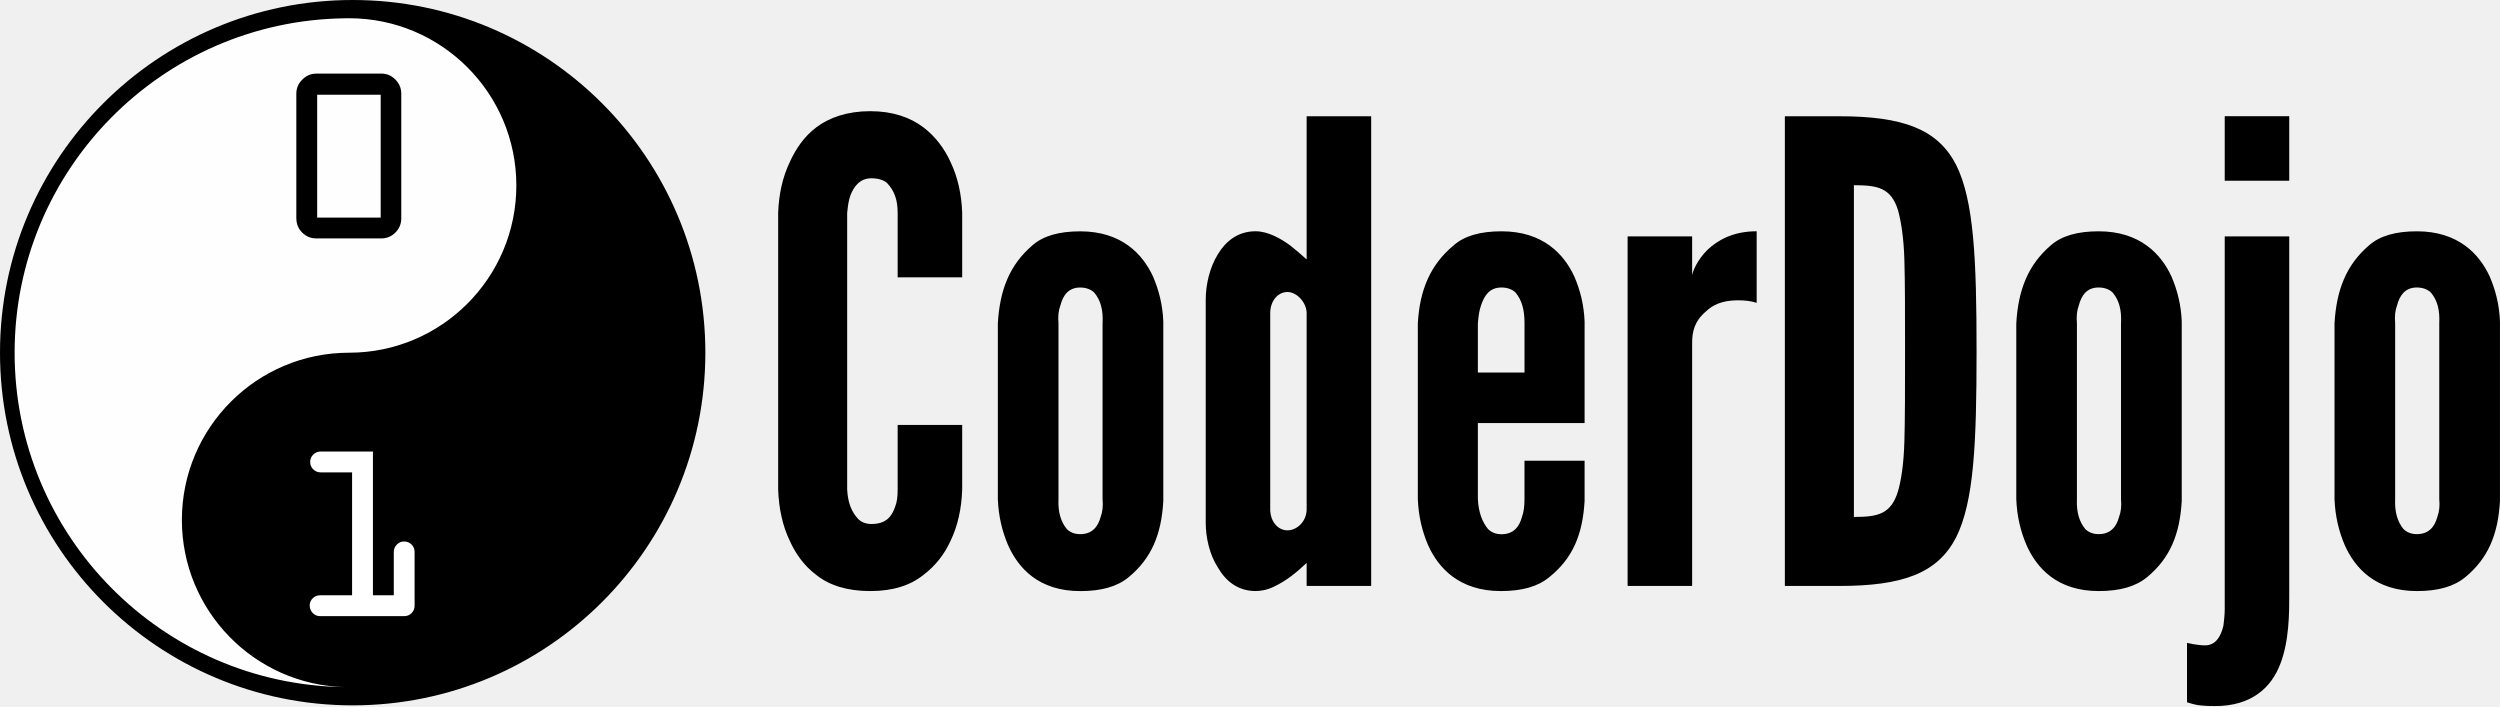
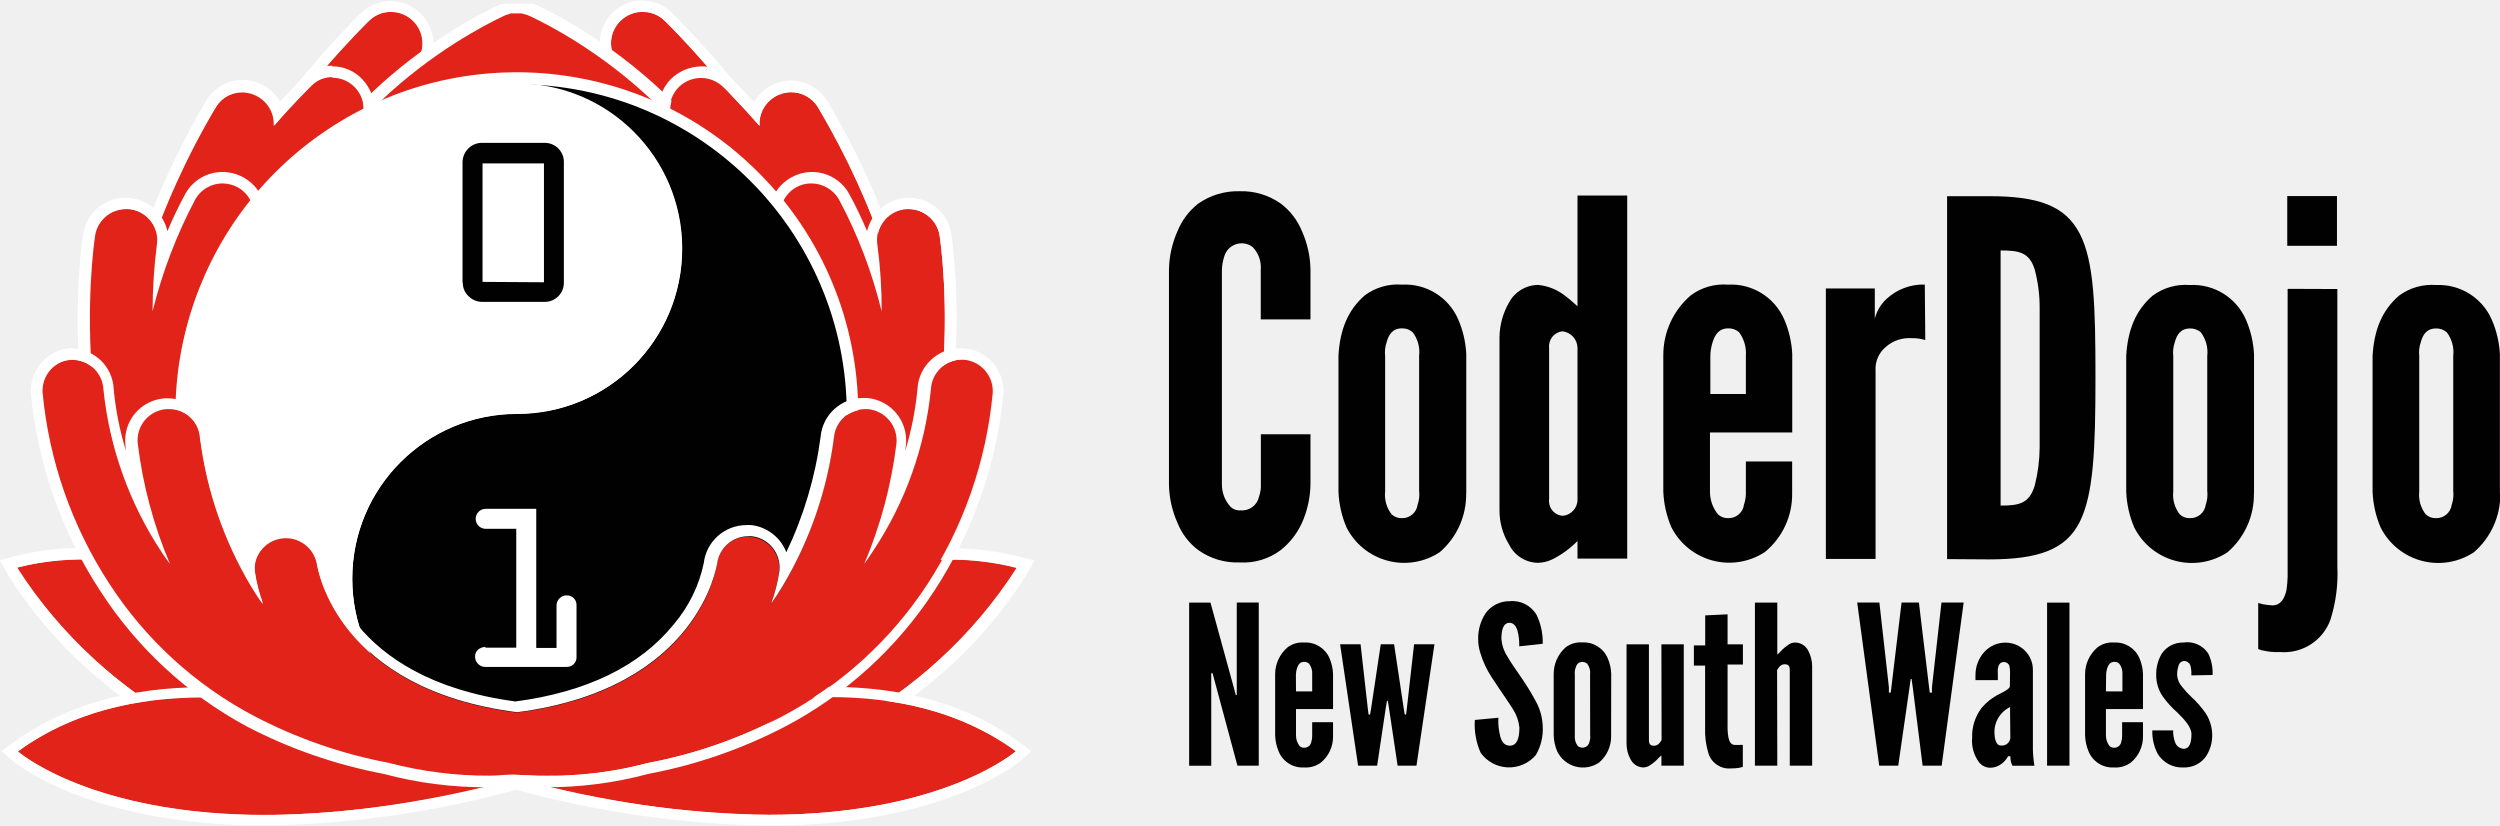
- <svg xmlns="http://www.w3.org/2000/svg" width="100%" height="100%" viewBox="0 0 315742 89184" version="1.1" xml:space="preserve" style="fill-rule:evenodd;clip-rule:evenodd;stroke-linejoin:round;stroke-miterlimit:1.414;">
-   <g id="Layer_x0020_1">
-     <path id="path10" d="M121521,53670.8l0,8150c-79.166,2420.83 -562.5,4600 -1454.17,6454.17c-725,1612.5 -1858.33,3150 -3470.83,4358.33c-1612.5,1287.5 -3791.67,2016.67 -6695.83,2016.67c-2908.33,0 -5166.67,-729.167 -6779.17,-2016.67c-1612.5,-1208.33 -2662.5,-2745.83 -3387.5,-4358.33c-887.5,-1854.17 -1370.83,-4033.33 -1454.17,-6454.17l0,-34945.8c83.333,-2341.67 562.5,-4520.83 1454.17,-6375c725,-1612.5 1775,-3229.17 3387.5,-4437.5c1612.5,-1208.33 3875,-2020.83 6779.17,-2020.83c2908.33,0 5083.33,812.5 6695.83,2020.83c1612.5,1212.5 2745.83,2825 3470.83,4437.5c887.5,1858.33 1375,4033.33 1454.17,6375l0,8150l-8150,0l0,-8150c0,-1612.5 -404.166,-2745.83 -1291.67,-3712.5c-404.167,-404.167 -1129.17,-645.833 -2016.67,-645.833c-1533.33,0 -2258.33,1129.17 -2662.5,2179.17c-237.5,645.834 -320.833,1375 -404.167,2183.33l0,34945.8c83.334,1691.67 566.667,2825 1375,3708.33c404.167,408.334 966.667,645.834 1691.67,645.834c1858.33,0 2583.33,-966.667 2987.5,-2179.17c237.5,-562.5 320.833,-1291.67 320.833,-2179.17l0,-8150l8150,0ZM146921,63275c-237.5,4279.17 -1529.17,7262.5 -4354.17,9604.17c-1454.17,1212.5 -3470.83,1775 -6133.33,1775c-5250,0 -7829.17,-2908.33 -9120.83,-5812.5c-725,-1691.67 -1208.33,-3629.17 -1287.5,-5808.33l0,-22195.8c241.667,-4279.17 1529.17,-7420.83 4354.17,-9841.67c1375,-1216.67 3391.67,-1779.17 6054.17,-1779.17c5245.83,0 7908.33,2908.33 9200,5729.17c725,1695.83 1208.33,3554.17 1287.5,5654.17l0,22679.2l0,-4.167ZM139254,40833.3c83.333,-1691.67 -241.667,-2904.17 -1050,-3875c-404.167,-404.166 -1050,-645.833 -1775,-645.833c-1537.5,0 -2183.33,1050 -2504.17,2258.33c-241.667,645.834 -320.833,1375 -241.667,2258.33l0,22195.8c-79.166,1691.67 325,2908.33 1050,3791.67c404.167,404.166 966.667,645.833 1695.83,645.833c1529.17,0 2258.33,-966.667 2579.17,-2179.17c241.667,-645.833 325,-1375 241.667,-2258.33l0,-22195.8l4.167,4.166ZM173175,74004.2l-8150,0l0,-2908.33c-1370.83,1291.67 -2579.17,2258.33 -4112.5,2987.5c-812.5,404.167 -1616.67,562.5 -2341.67,562.5c-2258.33,0 -3791.67,-1291.67 -4762.5,-2987.5c-1050,-1612.5 -1529.17,-3791.67 -1529.17,-5645.83l0,-28166.7c0,-1854.17 483.333,-4033.33 1529.17,-5729.17c970.834,-1612.5 2504.17,-2908.33 4762.5,-2908.33c1529.17,0 3150,887.5 4358.33,1779.17c725,562.5 1370.83,1129.17 2095.83,1775l0,-18079.2l8150,0l0,59320.8ZM165025,39541.7c0,-1291.67 -1212.5,-2662.5 -2420.83,-2662.5c-1212.5,0 -2179.17,1129.17 -2179.17,2662.5l0,24775c0,1537.5 966.667,2662.5 2179.17,2662.5c1208.33,0 2420.83,-1129.17 2420.83,-2662.5l0,-24775ZM200129,58183.3l0,5087.5c-241.667,4279.17 -1529.17,7262.5 -4437.5,9604.17c-1454.17,1212.5 -3470.83,1775 -6133.33,1775c-5245.83,0 -7908.33,-2908.33 -9200,-5812.5c-725,-1691.67 -1208.33,-3629.17 -1291.67,-5808.33l0,-22195.8c241.666,-4279.17 1612.5,-7420.83 4520.83,-9841.67c1375,-1216.67 3391.67,-1779.17 6054.17,-1779.17c5245.83,0 7908.33,2908.33 9200,5729.17c725,1695.83 1208.33,3554.17 1287.5,5654.17l0,12833.3l-13479.2,0l0,9604.17c83.333,1691.67 562.5,2908.33 1291.67,3791.67c404.166,404.167 966.666,645.833 1695.83,645.833c1533.33,0 2258.33,-966.666 2579.17,-2179.17c241.666,-645.834 320.833,-1375 320.833,-2258.33l0,-4845.83l7587.5,0l4.167,-4.167ZM186650,47045.8l5891.67,0l0,-6216.67c0,-1691.67 -320.834,-2904.17 -1129.17,-3875c-404.167,-404.167 -1050,-645.834 -1775,-645.834c-1537.5,0 -2183.33,1050 -2583.33,2258.33c-241.667,645.833 -320.834,1375 -404.167,2258.33l0,6220.83ZM221862,38250c-725,-241.667 -1529.17,-320.833 -2258.33,-320.833c-1287.5,0 -2825,162.5 -4112.5,1370.83c-1537.5,1291.67 -1779.17,2662.5 -1779.17,4033.33l0,30670.8l-8150,0l0,-44150l8150,0l0,4925c83.333,-562.5 645.833,-1937.5 1937.5,-3229.17c1291.67,-1212.5 3229.17,-2341.67 6212.5,-2341.67l0,9041.67ZM225421,74004.2l0,-59320.8l6862.5,0c8066.67,0 12429.2,1612.5 14766.7,6133.33c2258.33,4520.83 2583.33,11945.8 2583.33,23566.7c0,11620.8 -325,18966.7 -2583.33,23487.5c-2337.5,4520.83 -6700,6133.33 -14766.7,6133.33l-6862.5,0ZM234142,65287.5c2983.33,0 4679.17,-325 5566.67,-3233.33c404.167,-1370.83 729.167,-3470.83 808.334,-6295.83c83.333,-2825 83.333,-6616.67 83.333,-11462.5c0,-4841.67 0,-8633.33 -83.333,-11462.5c-79.167,-2741.67 -404.167,-4841.67 -808.334,-6295.83c-883.333,-2825 -2579.17,-3145.83 -5566.67,-3145.83l0,41895.8ZM275546,63270.8c-237.5,4279.17 -1529.17,7262.5 -4354.17,9604.17c-1454.17,1212.5 -3470.83,1775 -6133.33,1775c-5250,0 -7829.17,-2908.33 -9120.83,-5812.5c-725,-1691.67 -1212.5,-3629.17 -1287.5,-5808.33l0,-22195.8c241.667,-4279.17 1533.33,-7420.83 4354.17,-9841.67c1375,-1216.67 3391.67,-1779.17 6054.17,-1779.17c5245.83,0 7908.33,2908.33 9200,5729.17c725,1695.83 1208.33,3554.17 1287.5,5654.17l0,22679.2l0,-4.167ZM267879,40829.2c83.333,-1691.67 -241.667,-2904.17 -1050,-3875c-404.167,-404.167 -1050,-645.834 -1775,-645.834c-1537.5,0 -2183.33,1050 -2504.17,2258.33c-241.667,645.833 -320.833,1375 -241.667,2258.33l0,22195.8c-79.166,1691.67 325,2908.33 1050,3791.67c404.167,404.167 966.667,645.833 1695.83,645.833c1533.33,0 2258.33,-966.666 2579.17,-2179.17c241.667,-645.834 325,-1375 241.667,-2258.33l0,-22195.8l4.167,4.167ZM280975,14679.2l8150,0l0,8150l-8150,0l0,-8150ZM289125,29854.2l0,45275c0,2258.33 0,5812.5 -1129.17,8720.83c-1129.17,2983.33 -3629.17,5325 -8233.33,5325c-1287.5,0 -2179.17,-83.333 -2741.67,-241.667c-325,-83.333 -562.5,-162.5 -808.333,-241.666l0,-7504.17c241.667,79.167 483.333,79.167 725,158.333c562.5,83.334 1050,162.5 1537.5,162.5c1370.83,0 2016.67,-1129.17 2337.5,-2500c83.333,-645.833 162.5,-1375 162.5,-2100c0,-729.166 0,-1375 0,-1858.33l0,-45195.8l8150,0ZM315738,63270.8c-237.5,4279.17 -1533.33,7262.5 -4354.17,9604.17c-1454.17,1212.5 -3470.83,1775 -6133.33,1775c-5250,0 -7829.17,-2908.33 -9120.83,-5812.5c-725,-1691.67 -1208.33,-3629.17 -1287.5,-5808.33l0,-22195.8c241.666,-4279.17 1529.17,-7420.83 4354.17,-9841.67c1375,-1216.67 3391.67,-1779.17 6054.17,-1779.17c5245.83,0 7908.33,2908.33 9200,5729.17c725,1695.83 1208.33,3554.17 1287.5,5654.17l0,22679.2l0,-4.167ZM308071,40829.2c83.334,-1691.67 -241.666,-2904.17 -1050,-3875c-404.166,-404.167 -1050,-645.834 -1775,-645.834c-1533.33,0 -2183.33,1050 -2504.17,2258.33c-241.667,645.833 -320.834,1375 -241.667,2258.33l0,22195.8c-79.167,1691.67 325,2908.33 1050,3791.67c404.167,404.167 966.667,645.833 1695.83,645.833c1533.33,0 2258.33,-966.666 2583.33,-2179.17c241.666,-645.834 325,-1375 241.666,-2258.33l0,-22195.8l0,4.167Z" style="fill:#000;" />
-     <g id="_833871744_">
-       <circle id="circle13" cx="44358.3" cy="44541.7" r="43679.2" style="fill:#fefefe;" />
-       <path id="path15" d="M44541.7,0c24600,0 44541.7,19941.7 44541.7,44541.7c0,24600 -19941.7,44541.7 -44541.7,44541.7c-24600,0 -44541.7,-19941.7 -44541.7,-44541.7c0,-24600 19941.7,-44541.7 44541.7,-44541.7ZM44091.7,2304.17c-208.334,0 -416.667,4.166 -625,8.333c-23033.3,333.333 -41620.8,19125 -41620.8,42233.3c0,23137.5 18629.2,41941.7 41700,42233.3c-11408.3,-287.5 -20575,-9637.5 -20575,-21112.5c0,-11658.3 9462.5,-21120.8 21120.8,-21120.8c11658.3,0 21120.8,-9462.5 21120.8,-21120.8c0,-11658.3 -9462.5,-21120.8 -21120.8,-21120.8Z" style="fill:#000;" />
-       <path id="path17" d="M37425,27579.2l0,-15745.8c0,-687.5 250,-1283.33 754.167,-1783.33c500,-500 1095.83,-754.167 1787.5,-754.167l8208.33,0c679.167,0 1266.67,250 1762.5,754.167c495.833,500 741.667,1095.83 741.667,1783.33l0,15745.8c0,700 -250,1295.83 -741.667,1791.67c-495.833,495.834 -1095.83,741.667 -1795.83,741.667l-8175,0c-708.334,0 -1312.5,-245.833 -1804.17,-741.667c-491.667,-495.833 -733.333,-1091.67 -733.333,-1791.67l-4.167,0ZM48079.2,27483.3l0,-15520.8l-8020.83,0l0,15520.8l8020.83,0Z" style="fill:#000;" />
-       <path id="path19" d="M40425,75179.2l4041.67,0l0,-15520.8l-3975,0c-366.667,0 -675,-129.166 -933.334,-383.333c-258.333,-254.167 -383.333,-566.667 -383.333,-933.333c0,-362.5 129.167,-675 383.333,-929.167c254.167,-254.167 566.667,-383.333 933.334,-383.333l6608.33,0l0,18154.2l2633.33,0l0,-5479.17c0,-354.167 129.167,-662.5 383.334,-925c254.166,-262.5 566.666,-391.667 929.166,-391.667c366.667,0 679.167,129.167 933.334,383.333c254.166,258.334 383.333,566.667 383.333,933.334l0,6795.83c0,366.667 -129.167,679.167 -383.333,937.5c-254.167,254.167 -562.5,379.167 -933.334,379.167l-10620.8,0c-366.667,0 -675,-133.334 -929.167,-395.834c-258.333,-266.666 -383.333,-583.333 -383.333,-950c0,-354.166 129.167,-658.333 383.333,-912.5c254.167,-250 566.667,-375 929.167,-375l0,-4.166Z" style="fill:#fff;" />
-     </g>
-   </g>
+ <svg xmlns="http://www.w3.org/2000/svg" id="Layer_1" data-name="Layer 1" viewBox="0 0 262.52 86.7">
+   <defs>
+     <style>.cls-1{fill:#e2231a;}.cls-2{fill:#fff;}.cls-3{fill:#010101;}</style>
+   </defs>
+   <path class="cls-1" d="M236.94,168.59a3.31,3.31,0,1,0-4.62,4.74,96.23,96.23,0,0,1,12.15,15.15c5.07,7.89,10.53,19.44,7.83,29.79s-13.08,17.94-30.9,22.8c-17.79-4.86-28.2-12.54-30.9-22.8-5.25-20.1,19.68-44.67,20-44.94a3.31,3.31,0,1,0-4.62-4.74c-1.14,1.11-28,27.51-21.75,51.33,3.39,12.9,15.63,22.26,36.45,27.75h0l.39.09H221c.12,0,.24,0,.39,0h0a1.85,1.85,0,0,0,.39,0h.06a1.83,1.83,0,0,0,.39-.09h0c20.79-5.52,33.06-14.85,36.45-27.75C264.93,196.1,238.08,169.7,236.94,168.59Z" transform="translate(-167.13 -166.4)" />
+   <path class="cls-2" d="M234.63,167.66a3.29,3.29,0,0,1,2.31.93c1.14,1.11,28,27.51,21.75,51.33-3.39,12.9-15.63,22.26-36.45,27.75h0l-.39.09h-.06c-.12,0-.24,0-.39,0h0a1.85,1.85,0,0,1-.39,0h-.06a1.83,1.83,0,0,1-.39-.09h0c-20.79-5.52-33.06-14.85-36.45-27.75-6.24-23.82,20.61-50.22,21.75-51.33a3.24,3.24,0,0,1,2.31-.93,3.3,3.3,0,0,1,2.31,5.67c-.27.27-25.23,24.84-20,44.94,2.7,10.26,13.08,17.94,30.9,22.8,17.82-4.86,28.2-12.54,30.9-22.8s-2.76-21.9-7.83-29.79a94.06,94.06,0,0,0-12.15-15.15,3.29,3.29,0,0,1-.06-4.68,3.37,3.37,0,0,1,2.37-1m0-1.2a4.5,4.5,0,0,0-3.12,7.74,94.1,94.1,0,0,1,12,14.94c5,7.68,10.29,18.93,7.68,28.83s-12.57,17.13-29.73,21.87c-17.16-4.74-27.18-12.09-29.73-21.87-5.07-19.38,19.41-43.53,19.65-43.77a4.51,4.51,0,0,0-6.27-6.48,99.92,99.92,0,0,0-13.83,17.37,65.28,65.28,0,0,0-7.65,16.56,35.07,35.07,0,0,0-.63,18.54c3.48,13.38,16.05,23,37.29,28.65h.06l.48.09h.09a2.75,2.75,0,0,0,.48,0h.09a2.75,2.75,0,0,0,.48,0H222l.45-.09h0l.06,0c21.24-5.64,33.78-15.24,37.29-28.62a35.07,35.07,0,0,0-.63-18.54,64.81,64.81,0,0,0-7.65-16.56,99.92,99.92,0,0,0-13.83-17.37,4.3,4.3,0,0,0-3.09-1.26Z" transform="translate(-167.13 -166.4)" />
+   <path class="cls-1" d="M247.62,196.58c-3.72-19.77-23.91-28.83-24.75-29.22h0s-.06,0-.09,0a.18.18,0,0,0-.12,0h0l-.12,0s-.06,0-.09,0-.06,0-.12,0h0c-.06,0-.09,0-.15,0h-.06a.18.18,0,0,1-.12,0c-.06,0-.09,0-.15,0H221c-.06,0-.12,0-.18,0h-.18c-.06,0-.09,0-.15,0a.11.11,0,0,0-.09,0h0s-.06,0-.09,0l-.12,0a.1.1,0,0,0-.06,0s0,0-.06,0-.06,0-.09,0h0c-.87.39-21,9.45-24.75,29.22-2.85,15.18,4.8,32,22.77,49.95l0,0,0,0,0,0a1.31,1.31,0,0,0,.21.18s.06.06.09.06.12.09.18.12.06.06.09.06.12.09.18.12l.15.09.21.09s.09,0,.12.06.12,0,.18.06l.12,0c.06,0,.15,0,.21.06a.11.11,0,0,1,.09,0,.83.83,0,0,0,.27,0h.06c.12,0,.21,0,.33,0a1.23,1.23,0,0,0,.33,0h.06c.09,0,.18,0,.24,0h.06c.06,0,.09,0,.15,0s.09,0,.15,0h.06a.75.75,0,0,0,.24,0h.06c.12,0,.21,0,.33,0a1.23,1.23,0,0,0,.33,0h.06c.09,0,.18,0,.27,0a.11.11,0,0,0,.09,0,.56.56,0,0,0,.21-.06l.12,0c.06,0,.12,0,.18-.06s.09,0,.12-.06l.18-.09.18-.09a.63.63,0,0,0,.18-.12.41.41,0,0,1,.12-.09c.06,0,.12-.09.18-.12s.06-.06.09-.06a1.31,1.31,0,0,1,.21-.18l0,0,0,0,0,0C242.82,228.56,250.47,211.76,247.62,196.58Z" transform="translate(-167.13 -166.4)" />
+   <path class="cls-2" d="M222.27,248.39a1.71,1.71,0,0,1-.39,0h-.09l-.3,0h-.12l-.33.06h-.09a3.39,3.39,0,0,1-.78,0h-.06a1.55,1.55,0,0,1-.33-.06l-.09,0-.27-.06c-.06,0-.09,0-.15,0l-.24-.09h0a.23.23,0,0,1-.12-.06,1.78,1.78,0,0,1-.24-.12l-.18-.09a1.05,1.05,0,0,1-.24-.15.41.41,0,0,0-.12-.09c-.09-.06-.15-.12-.21-.15a.41.41,0,0,0-.12-.09c-.09-.06-.15-.15-.24-.21s0,0-.06,0l-.06-.06c-18.12-18.15-25.86-35.19-22.95-50.61,3.78-20.16,24.33-29.37,25.2-29.76l.06,0s.06,0,.12,0l.18-.06.12,0s.06,0,.12,0l.18,0,.12,0,.09,0h.18c.06,0,.12,0,.18,0h.93a.27.27,0,0,1,.15,0h.06a.18.18,0,0,1,.12,0h.06a1.3,1.3,0,0,1,.15,0l.09,0s.06,0,.12,0l.09,0a.23.23,0,0,0,.12,0l.09,0s.06,0,.12,0l.15.06c.87.39,21.39,9.6,25.2,29.76,2.91,15.42-4.83,32.46-23,50.61l-.12.09a1.72,1.72,0,0,1-.24.21.41.41,0,0,1-.12.09c-.06.06-.15.09-.21.15a.41.41,0,0,0-.12.09.75.75,0,0,1-.21.12l-.21.12a1.77,1.77,0,0,0-.24.12s-.09,0-.15.06l-.24.09a.27.27,0,0,1-.15,0l-.24.06-.12,0-.33.06h-.06A2.59,2.59,0,0,0,222.27,248.39Zm-.87-1.62.21,0a.13.13,0,0,1,.09,0h.06c.06,0,.12,0,.21,0h.6l.21,0h.06l.18-.06s.06,0,.09,0l.15-.06h0a.1.1,0,0,0,.06,0c.06,0,.09-.06.15-.06l.15-.09.15-.09s0,0,.06-.06.12-.09.15-.12.06,0,.06-.06.12-.09.15-.15l.09-.09c17.76-17.79,25.35-34.38,22.56-49.29-3.63-19.29-23.25-28.2-24.3-28.65a0,0,0,0,1,0,0l-.63-.18-.12,0h-.39l0-.75v.75H221l-.18,0s0,0-.06,0l-.54.18c-1.05.48-20.67,9.39-24.3,28.65-2.82,14.91,4.77,31.5,22.56,49.29l0,0,0,0c.06.06.12.09.15.15l.06.06a.66.66,0,0,0,.15.09s.06,0,.09.06l.15.09a.23.23,0,0,0,.12.06.66.66,0,0,1,.15.09l.09,0,.15.06.09,0a.38.38,0,0,0,.18,0l.09,0,.21,0h0a1.46,1.46,0,0,0,.51,0h0l.21,0h0s.06,0,.09,0Z" transform="translate(-167.13 -166.4)" />
+   <path class="cls-1" d="M221,247.67S192.33,220,168.93,226C168.93,226,184.47,253.73,221,247.67Z" transform="translate(-167.13 -166.4)" />
+   <path class="cls-2" d="M175.95,225.17c21.75,0,45.06,22.5,45.06,22.5a61.9,61.9,0,0,1-10.2.87A49,49,0,0,1,168.93,226a27.61,27.61,0,0,1,7-.87m0-1.2a29.13,29.13,0,0,0-7.32.9l-1.5.39.75,1.35a46.16,46.16,0,0,0,10.26,11.61,49.07,49.07,0,0,0,13.35,7.92,51.8,51.8,0,0,0,19.32,3.6,65.86,65.86,0,0,0,10.41-.87l2.34-.39-1.71-1.65a109.57,109.57,0,0,0-14.55-11.4,87.1,87.1,0,0,0-14.67-7.86,45.13,45.13,0,0,0-16.68-3.6Z" transform="translate(-167.13 -166.4)" />
+   <path class="cls-1" d="M221.43,248.18S188.55,231,169,245.3C169,245.3,183.63,258.14,221.43,248.18Z" transform="translate(-167.13 -166.4)" />
+   <path class="cls-2" d="M188.52,239.6c16.53,0,32.91,8.58,32.91,8.58A103.93,103.93,0,0,1,195,252c-18.39,0-26-6.69-26-6.69,5.73-4.2,12.63-5.67,19.5-5.67m0-1.08c-8,0-14.76,2-20.1,5.88l-1.11.81,1,.9c.3.27,8.1,6.93,26.64,6.93a105.13,105.13,0,0,0,26.7-3.84l2.73-.72-2.52-1.32a84.76,84.76,0,0,0-10.38-4.35c-5.7-2-14.31-4.29-23-4.29Z" transform="translate(-167.13 -166.4)" />
+   <path class="cls-1" d="M221.85,247.67S250.53,220,273.93,226C273.9,226,258.36,253.73,221.85,247.67Z" transform="translate(-167.13 -166.4)" />
+   <path class="cls-2" d="M266.88,225.17a27.78,27.78,0,0,1,7,.87A49,49,0,0,1,232,248.54a61.9,61.9,0,0,1-10.2-.87s23.34-22.5,45.06-22.5m0-1.2v0h0a44.87,44.87,0,0,0-16.65,3.6,81.94,81.94,0,0,0-14.67,7.86A106.77,106.77,0,0,0,221,246.83l-1.71,1.65,2.34.39a62.23,62.23,0,0,0,10.41.87,51.8,51.8,0,0,0,19.32-3.6,50.64,50.64,0,0,0,13.35-7.92A46.33,46.33,0,0,0,275,226.61l.75-1.35-1.5-.39a29.54,29.54,0,0,0-7.35-.9Z" transform="translate(-167.13 -166.4)" />
+   <path class="cls-1" d="M221.43,248.18s32.88-17.19,52.38-2.88C273.81,245.3,259.2,258.14,221.43,248.18Z" transform="translate(-167.13 -166.4)" />
+   <path class="cls-2" d="M254.31,239.6c6.87,0,13.77,1.5,19.5,5.67,0,0-7.59,6.69-26,6.69a104.94,104.94,0,0,1-26.43-3.78s16.38-8.58,32.88-8.58m0-1.08v0c-8.67,0-17.28,2.37-23,4.35a84.76,84.76,0,0,0-10.38,4.35l-2.52,1.32,2.73.72a106.49,106.49,0,0,0,26.7,3.84c18.54,0,26.34-6.66,26.64-6.93l1-.9-1.11-.81c-5.34-4-12.09-5.94-20.1-5.94Z" transform="translate(-167.13 -166.4)" />
+   <path class="cls-1" d="M260.43,194A80.34,80.34,0,0,0,253,177.62a3.32,3.32,0,0,0-6.12,2c-2.1-2.4-3.63-3.9-3.87-4.11a3.29,3.29,0,0,0-4.53,4.77c.21.21,20.46,19.8,16,37.23-2.67,10.41-13.83,18.36-33.09,23.61-19.26-5.25-30.39-13.2-33.09-23.61-4.47-17.37,15.69-36.93,16-37.23a3.31,3.31,0,0,0-4.56-4.8c-.12.12-1.68,1.62-3.87,4.14a3.28,3.28,0,0,0-1.56-3,3.34,3.34,0,0,0-4.56,1A83.28,83.28,0,0,0,182.34,194c-4.11,12.66-4,24,.15,32.67,5.7,11.76,18.63,18.87,38.43,21.09h.9c19.8-2.22,32.73-9.3,38.43-21.09C264.51,218,264.57,206.66,260.43,194Z" transform="translate(-167.13 -166.4)" />
+   <path class="cls-2" d="M202,174.56a3.3,3.3,0,0,1,2.28,5.7c-.3.3-20.46,19.86-16,37.23,2.67,10.41,13.83,18.36,33.09,23.61,19.29-5.25,30.42-13.17,33.09-23.61,4.47-17.43-15.78-37-16-37.23a3.29,3.29,0,0,1,2.28-5.67,3.32,3.32,0,0,1,2.28.9c.24.21,1.77,1.71,3.87,4.11a3.29,3.29,0,0,1,1.56-3,3.35,3.35,0,0,1,1.74-.51,3.29,3.29,0,0,1,2.82,1.56A83.28,83.28,0,0,1,260.46,194c4.11,12.66,4.05,24-.15,32.67-5.7,11.76-18.63,18.87-38.43,21.09H221c-19.8-2.22-32.73-9.3-38.43-21.09-4.23-8.7-4.29-20-.15-32.67a80.34,80.34,0,0,1,7.41-16.38,3.29,3.29,0,0,1,2.82-1.56,3.09,3.09,0,0,1,1.74.51,3.34,3.34,0,0,1,1.56,3c2.16-2.52,3.75-4,3.87-4.14a3,3,0,0,1,2.22-.93m0-1.2v0a4.51,4.51,0,0,0-3.09,1.23c-.06.06-1,1-2.43,2.52a4.23,4.23,0,0,0-1.53-1.56,4.45,4.45,0,0,0-2.37-.69,4.4,4.4,0,0,0-3.81,2.13,84.52,84.52,0,0,0-7.53,16.65c-4.23,13-4.14,24.57.21,33.57,5.91,12.15,19.14,19.47,39.36,21.75H221c.12,0,.24,0,.36,0h.09a1.46,1.46,0,0,0,.36,0h.15c20.22-2.28,33.48-9.57,39.36-21.75,4.35-9,4.44-20.61.21-33.57A82.56,82.56,0,0,0,254,177a4.51,4.51,0,0,0-3.81-2.13,4.45,4.45,0,0,0-2.37.69,4.39,4.39,0,0,0-1.5,1.56c-1.32-1.44-2.22-2.31-2.43-2.52a4.43,4.43,0,0,0-3.09-1.23,4.64,4.64,0,0,0-3.27,1.38,4.5,4.5,0,0,0,.15,6.36c.21.18,20,19.35,15.66,36.06-2.55,9.9-13.29,17.52-32,22.65-18.63-5.13-29.4-12.75-31.95-22.65-4.29-16.68,15.45-35.88,15.66-36.06a4.49,4.49,0,0,0,1.38-3.15,4.53,4.53,0,0,0-1.23-3.21,4.24,4.24,0,0,0-3.21-1.38Z" transform="translate(-167.13 -166.4)" />
+   <path class="cls-1" d="M265.8,191.15a3.29,3.29,0,0,0-6.51,1,56.89,56.89,0,0,1,.45,7,51.49,51.49,0,0,0-4.5-11.79,3.3,3.3,0,0,0-5.73,3.27c.09.15,9.06,16.32,2.76,30.48-4.29,9.6-14.64,16.32-30.81,20-16.17-3.66-26.52-10.44-30.81-20-6.3-14.1,2.61-30.24,2.76-30.48a3.3,3.3,0,0,0-5.73-3.27,50,50,0,0,0-4.5,11.79,50.4,50.4,0,0,1,.45-7,3.29,3.29,0,0,0-6.51-1c-.15,1.08-3.87,26.52,10.38,43.11,7.71,9,19.11,13.53,33.84,13.53h.3c14.73,0,26.13-4.56,33.84-13.53C269.67,217.7,265.95,192.23,265.8,191.15Z" transform="translate(-167.13 -166.4)" />
+   <path class="cls-2" d="M190.5,185.66a3.52,3.52,0,0,1,1.62.42,3.29,3.29,0,0,1,1.23,4.5c-.15.24-9.06,16.38-2.76,30.48,4.29,9.6,14.64,16.32,30.81,20,16.17-3.66,26.55-10.41,30.84-20,6.3-14.16-2.67-30.33-2.76-30.48a3.32,3.32,0,0,1,1.23-4.5,3.19,3.19,0,0,1,1.62-.42,3.37,3.37,0,0,1,2.88,1.65,50,50,0,0,1,4.5,11.79,50.4,50.4,0,0,0-.45-7,3.29,3.29,0,0,1,2.76-3.75,2.91,2.91,0,0,1,.51,0,3.34,3.34,0,0,1,3.27,2.79c.15,1.08,3.87,26.52-10.38,43.11-7.71,9-19.11,13.53-33.84,13.53h-.3c-14.73,0-26.13-4.56-33.84-13.53-14.25-16.56-10.56-42-10.38-43.11a3.29,3.29,0,0,1,3.27-2.79,2.91,2.91,0,0,1,.51,0,3.29,3.29,0,0,1,2.76,3.75,56.9,56.9,0,0,0-.45,7,51.49,51.49,0,0,1,4.5-11.79,3.29,3.29,0,0,1,2.85-1.65m0-1.2h0a4.45,4.45,0,0,0-3.9,2.28,42.82,42.82,0,0,0-1.89,3.93,4.48,4.48,0,0,0-3.72-3.45,5.36,5.36,0,0,0-.69-.06,4.54,4.54,0,0,0-4.44,3.81c-.18,1.11-4,27.09,10.68,44.07,7.95,9.24,19.65,13.95,34.77,13.95v0h.27c15.12,0,26.79-4.68,34.77-13.95,14.61-17,10.83-43,10.68-44.07a4.51,4.51,0,0,0-4.44-3.81,5.36,5.36,0,0,0-.69.06,4.56,4.56,0,0,0-3.72,3.45,42.82,42.82,0,0,0-1.89-3.93,4.45,4.45,0,0,0-6.12-1.68,4.48,4.48,0,0,0-1.68,6.12c.09.15,8.73,15.87,2.7,29.4-4.08,9.18-14.1,15.66-29.73,19.29-15.63-3.63-25.62-10.11-29.73-19.29-6-13.53,2.61-29.25,2.7-29.4a4.48,4.48,0,0,0-1.68-6.12,4.59,4.59,0,0,0-2.25-.6Z" transform="translate(-167.13 -166.4)" />
+   <path class="cls-2" d="M246.75,184.49a35.85,35.85,0,1,0,10.5,25.35A35.6,35.6,0,0,0,246.75,184.49Zm-18.36,59.28c.57-.12,1.11-.24,1.68-.39C229.53,243.53,229,243.65,228.39,243.77Zm0-67.86c.57.12,1.11.24,1.68.39C229.53,176.15,229,176,228.39,175.91Z" transform="translate(-167.13 -166.4)" />
+   <path class="cls-3" d="M221.43,244.49a17.31,17.31,0,1,1,0-34.62,17.31,17.31,0,1,0,0-34.62,34.62,34.62,0,1,1,0,69.24Z" transform="translate(-167.13 -166.4)" />
+   <path class="cls-2" d="M221.43,209.84a17.31,17.31,0,1,0,0,34.62,34.65,34.65,0,1,1,0-69.3,17.34,17.34,0,0,1,0,34.68Z" transform="translate(-167.13 -166.4)" />
+   <path id="path17" class="cls-3" d="M215.7,196.1V183.44a2.07,2.07,0,0,1,.6-1.44,2,2,0,0,1,1.44-.6h6.6a2,2,0,0,1,2,2V196.1a2,2,0,0,1-2,2h-6.57a2,2,0,0,1-1.44-.6,1.86,1.86,0,0,1-.6-1.44Zm8.55-.06V183.56H217.8V196Z" transform="translate(-167.13 -166.4)" />
+   <path id="path19" class="cls-2" d="M218.1,234.41h3.24V221.93h-3.21a1.05,1.05,0,1,1,0-2.1h5.31v14.61h2.13V230a1,1,0,0,1,.3-.75,1,1,0,0,1,.75-.33,1,1,0,0,1,1.05,1.05v5.46a1,1,0,0,1-1.05,1h-8.55a1,1,0,0,1-.75-.33,1,1,0,0,1-.3-.75.89.89,0,0,1,.3-.72,1.26,1.26,0,0,1,.78-.3Z" transform="translate(-167.13 -166.4)" />
+   <path class="cls-1" d="M268.29,204.17a3.31,3.31,0,0,0-3.45,3.15,37.73,37.73,0,0,1-6,16.86c-.33.51-.66,1-1,1.47A46.72,46.72,0,0,0,261.24,213a3.3,3.3,0,0,0-3-3.57,3.26,3.26,0,0,0-3.57,3,40.59,40.59,0,0,1-5.34,15.51c-.42.66-.84,1.29-1.26,1.92a17.07,17.07,0,0,0,.87-3.42,3.29,3.29,0,0,0-6.54-.78c0,.12-1.8,13.11-21,15.57-18.87-2.43-20.88-15-21-15.6a3.3,3.3,0,0,0-6.54.81,17.07,17.07,0,0,0,.87,3.42c-.45-.63-.87-1.26-1.26-1.92a40.27,40.27,0,0,1-5.34-15.51,3.3,3.3,0,1,0-6.57.57A47,47,0,0,0,185,225.65c-.3-.42-.6-.81-.87-1.23a38,38,0,0,1-6.12-17.1,3.27,3.27,0,0,0-3.45-3.12,3.33,3.33,0,0,0-3.15,3.45,44.36,44.36,0,0,0,7.05,20.16,41.2,41.2,0,0,0,15.15,13.83,50.42,50.42,0,0,0,14.13,4.92,39.9,39.9,0,0,0,10.65,1.35c1,0,2,0,3-.09s2,.09,3,.09a41.16,41.16,0,0,0,10.65-1.35,50.76,50.76,0,0,0,14.13-4.92,40.74,40.74,0,0,0,15.15-13.83,44.36,44.36,0,0,0,7.05-20.16A3.32,3.32,0,0,0,268.29,204.17Z" transform="translate(-167.13 -166.4)" />
+   <path class="cls-2" d="M174.72,204.17a3.29,3.29,0,0,1,3.27,3.12,38,38,0,0,0,6.12,17.1c.27.42.57.84.87,1.23a46.72,46.72,0,0,1-3.39-12.69,3.28,3.28,0,0,1,3-3.57h.3a3.29,3.29,0,0,1,3.27,3,40.43,40.43,0,0,0,5.34,15.51c.42.66.84,1.29,1.26,1.92a17.07,17.07,0,0,1-.87-3.42,3.3,3.3,0,0,1,2.88-3.66,1.85,1.85,0,0,1,.39,0,3.3,3.3,0,0,1,3.27,2.88c.09.6,2.1,13.17,21,15.6,19.14-2.49,20.94-15.45,21-15.57a3.3,3.3,0,0,1,3.27-2.91,1.71,1.71,0,0,1,.39,0,3.3,3.3,0,0,1,2.88,3.66,17.07,17.07,0,0,1-.87,3.42c.45-.63.87-1.26,1.26-1.92a40.43,40.43,0,0,0,5.34-15.51,3.29,3.29,0,0,1,3.27-3h.3a3.32,3.32,0,0,1,3,3.57,47,47,0,0,1-3.39,12.69c.36-.48.69-1,1-1.47a37.3,37.3,0,0,0,6-16.86,3.32,3.32,0,0,1,3.3-3.15h.18a3.33,3.33,0,0,1,3.15,3.45,44.36,44.36,0,0,1-7,20.16,41.2,41.2,0,0,1-15.15,13.83,50.42,50.42,0,0,1-14.13,4.92,39.9,39.9,0,0,1-10.65,1.35c-1,0-2,0-3-.09s-2,.09-3,.09a41.16,41.16,0,0,1-10.65-1.35,50.76,50.76,0,0,1-14.13-4.92,40.74,40.74,0,0,1-15.15-13.83,44.36,44.36,0,0,1-7.05-20.16,3.29,3.29,0,0,1,3.15-3.45.22.22,0,0,0,.15,0m0-1.2h-.24a4.51,4.51,0,0,0-4.29,4.71,45.8,45.8,0,0,0,7.26,20.76A42.11,42.11,0,0,0,193,242.66a52,52,0,0,0,14.4,5,41.4,41.4,0,0,0,10.92,1.41c1,0,2,0,3-.09s2.07.09,3,.09a41.4,41.4,0,0,0,10.92-1.41,52,52,0,0,0,14.4-5,42.11,42.11,0,0,0,15.6-14.22,45.8,45.8,0,0,0,7.26-20.76,4.51,4.51,0,0,0-4.29-4.71h-.24a4.51,4.51,0,0,0-4.5,4.29,33,33,0,0,1-1.29,6.51q.09-.63.09-.72a4.5,4.5,0,0,0-4.08-4.86c-.15,0-.27,0-.42,0a4.47,4.47,0,0,0-4.47,4.08,40.31,40.31,0,0,1-3.6,12.12,4.5,4.5,0,0,0-3.66-2.85,3.26,3.26,0,0,0-.54,0,4.51,4.51,0,0,0-4.47,4,14.5,14.5,0,0,1-3.15,6.42c-3.54,4.38-9.15,7.11-16.62,8.1-17.79-2.37-19.68-14-19.77-14.55a4.55,4.55,0,0,0-4.47-3.93,3.26,3.26,0,0,0-.54,0,4.5,4.5,0,0,0-3.66,2.85,40.07,40.07,0,0,1-3.6-12.12,4.45,4.45,0,0,0-4.47-4.08,1.71,1.71,0,0,0-.39,0,4.52,4.52,0,0,0-3.06,1.59,4.41,4.41,0,0,0-1,3.3s0,.27.06.63a32.13,32.13,0,0,1-1.29-6.48,4.43,4.43,0,0,0-4.44-4.26Z" transform="translate(-167.13 -166.4)" />
+   <path class="cls-3" d="M304.74,212v5.22a10.27,10.27,0,0,1-.92,4.14,7.72,7.72,0,0,1-2.21,2.81,6.53,6.53,0,0,1-4.3,1.29,7,7,0,0,1-4.34-1.29,6.6,6.6,0,0,1-2.17-2.81,10.27,10.27,0,0,1-.92-4.14V194.72a10.39,10.39,0,0,1,.92-4.1,7,7,0,0,1,2.17-2.85,7.23,7.23,0,0,1,4.34-1.29,7.1,7.1,0,0,1,4.3,1.29,6.81,6.81,0,0,1,2.21,2.85,10.23,10.23,0,0,1,.92,4.1v5.22h-5.22v-5.22a3.07,3.07,0,0,0-.84-2.37,1.9,1.9,0,0,0-3,1,4.89,4.89,0,0,0-.24,1.41v22.46a3.45,3.45,0,0,0,.88,2.37,1.34,1.34,0,0,0,1.08.4,1.81,1.81,0,0,0,1.93-1.41,3.59,3.59,0,0,0,.2-1.41V212Zm16.35,6.19a8,8,0,0,1-2.77,6.19,6.78,6.78,0,0,1-9.8-2.61,10.64,10.64,0,0,1-.84-3.74V203.72c.16-2.73,1-4.78,2.77-6.31a5.79,5.79,0,0,1,3.9-1.12,6.07,6.07,0,0,1,5.91,3.66,10.38,10.38,0,0,1,.84,3.62v14.58Zm-4.94-14.42a3.48,3.48,0,0,0-.68-2.49,1.66,1.66,0,0,0-1.12-.4c-1,0-1.41.68-1.61,1.45a3.27,3.27,0,0,0-.16,1.45V218a3.33,3.33,0,0,0,.68,2.41,1.49,1.49,0,0,0,1.08.4,1.62,1.62,0,0,0,1.65-1.41,3.27,3.27,0,0,0,.16-1.45V203.72ZM338,225.06h-5.22v-1.85a9.92,9.92,0,0,1-2.65,1.93,3.65,3.65,0,0,1-1.49.36,3.43,3.43,0,0,1-3.05-1.93,6.79,6.79,0,0,1-1-3.62V201.83a7.43,7.43,0,0,1,1-3.66,3.48,3.48,0,0,1,3.05-1.85,5.36,5.36,0,0,1,2.81,1.12c.48.36.88.72,1.33,1.12V186.93H338v38.13Zm-5.22-22.14a1.78,1.78,0,0,0-1.57-1.73,1.57,1.57,0,0,0-1.41,1.73v15.91a1.54,1.54,0,0,0,1.41,1.73,1.69,1.69,0,0,0,1.57-1.73Zm22.54,12v3.25a7.84,7.84,0,0,1-2.85,6.19,6.82,6.82,0,0,1-9.84-2.61,10.64,10.64,0,0,1-.84-3.74V203.72a8.25,8.25,0,0,1,2.89-6.31,5.79,5.79,0,0,1,3.9-1.12,6.07,6.07,0,0,1,5.91,3.66,10.38,10.38,0,0,1,.84,3.62v8.24h-8.64V218a3.76,3.76,0,0,0,.84,2.41,1.49,1.49,0,0,0,1.08.4,1.62,1.62,0,0,0,1.65-1.41,3.94,3.94,0,0,0,.2-1.45v-3.09h4.86v0Zm-8.64-7.15h3.78v-4a3.68,3.68,0,0,0-.72-2.49,1.66,1.66,0,0,0-1.12-.4c-1,0-1.41.68-1.65,1.45a4.93,4.93,0,0,0-.24,1.45l0,4Zm22.62-5.66a4.49,4.49,0,0,0-1.45-.2,3.72,3.72,0,0,0-2.65.88,3,3,0,0,0-1.12,2.57v19.73h-5.22v-28.4H364v3.17a4.25,4.25,0,0,1,1.25-2.09,5.68,5.68,0,0,1,4-1.49Zm2.29,23V187H376c5.18,0,8,1,9.52,3.94s1.65,7.67,1.65,15.15-.2,12.21-1.65,15.11-4.3,3.94-9.52,3.94Zm5.62-5.62c1.93,0,3-.2,3.58-2.09a16.78,16.78,0,0,0,.52-4c0-1.81,0-4.26,0-7.35s0-5.54,0-7.35a15.45,15.45,0,0,0-.52-4c-.56-1.81-1.65-2-3.58-2v26.84Zm26.6-1.29a8,8,0,0,1-2.77,6.19,6.78,6.78,0,0,1-9.8-2.61,10.64,10.64,0,0,1-.84-3.74V203.76c.16-2.73,1-4.78,2.77-6.31a5.79,5.79,0,0,1,3.9-1.12,6.07,6.07,0,0,1,5.91,3.66,10.38,10.38,0,0,1,.84,3.62v14.58Zm-4.9-14.42a3.48,3.48,0,0,0-.68-2.49,1.66,1.66,0,0,0-1.12-.4c-1,0-1.41.68-1.61,1.45a3.27,3.27,0,0,0-.16,1.45V218a3.33,3.33,0,0,0,.68,2.41,1.49,1.49,0,0,0,1.08.4,1.62,1.62,0,0,0,1.65-1.41,3.27,3.27,0,0,0,.16-1.45V203.76Zm8.4-16.79h5.22v5.22h-5.22Zm5.26,9.76v29.13a15.94,15.94,0,0,1-.72,5.58,5.17,5.17,0,0,1-5.3,3.41,6.2,6.2,0,0,1-1.77-.16c-.2,0-.36-.12-.52-.16v-4.82a2.12,2.12,0,0,1,.48.12,9.71,9.71,0,0,0,1,.12c.88,0,1.29-.72,1.49-1.61a13.3,13.3,0,0,0,.12-1.37V196.73Zm17.11,21.45a8,8,0,0,1-2.77,6.19,6.78,6.78,0,0,1-9.8-2.61,10.64,10.64,0,0,1-.84-3.74V203.76c.16-2.73,1-4.78,2.77-6.31a5.79,5.79,0,0,1,3.9-1.12A6.07,6.07,0,0,1,428.8,200a10.38,10.38,0,0,1,.84,3.62v14.58Zm-4.94-14.42a3.48,3.48,0,0,0-.68-2.49,1.66,1.66,0,0,0-1.12-.4c-1,0-1.41.68-1.61,1.45a3.27,3.27,0,0,0-.16,1.45V218a3.33,3.33,0,0,0,.68,2.41,1.49,1.49,0,0,0,1.08.4,1.62,1.62,0,0,0,1.65-1.41,3.27,3.27,0,0,0,.16-1.45V203.76Z" transform="translate(-167.13 -166.4)" />
+   <path class="cls-3" d="M294.67,237.88l-.21-.79h-.14v9.72H292V229.68h2.24l2.45,8.92.21.79H297v-9.72h2.31V246.8h-2.24Z" transform="translate(-167.13 -166.4)" />
+   <path class="cls-3" d="M307.11,242.24v1.47a3.5,3.5,0,0,1-1.28,2.77,2.68,2.68,0,0,1-1.77.51,2.71,2.71,0,0,1-2.66-1.68,4.69,4.69,0,0,1-.37-1.68v-6.41a3.7,3.7,0,0,1,1.3-2.84,2.56,2.56,0,0,1,1.75-.51,2.73,2.73,0,0,1,2.66,1.65,4.53,4.53,0,0,1,.37,1.63v3.71h-3.89v2.77a1.8,1.8,0,0,0,.37,1.1.67.67,0,0,0,.49.19.74.74,0,0,0,.75-.63,1.85,1.85,0,0,0,.09-.65v-1.4ZM303.22,239h1.7v-1.79a1.64,1.64,0,0,0-.33-1.12.72.72,0,0,0-.51-.19c-.44,0-.63.3-.75.65a2.46,2.46,0,0,0-.12.65Z" transform="translate(-167.13 -166.4)" />
+   <path class="cls-3" d="M313.89,246.8l-.91-6.08-.12-.72h-.09l-.12.72-.91,6.08h-2l-1.89-12.75H310l.75,6.66.09.72H311l.12-.72,1-6.66h1.4l1,6.66.12.72h.14l.09-.72.75-6.66h2.14l-1.89,12.75Z" transform="translate(-167.13 -166.4)" />
+   <path class="cls-3" d="M326.66,234.27a5.62,5.62,0,0,0-.19-1.68c-.16-.47-.42-.79-.82-.79-.65,0-.86.7-.86,1.7a3.86,3.86,0,0,0,.63,1.84c.37.65.86,1.33,1.35,2.05a26.53,26.53,0,0,1,1.61,2.61,5.88,5.88,0,0,1,.75,2.68,5.39,5.39,0,0,1-.72,3,3.68,3.68,0,0,1-5.8-.23A7.31,7.31,0,0,1,322,242l2.47-.23a6.46,6.46,0,0,0,.21,2c.16.56.44.93,1,.93.75,0,1-.79,1-1.89a4.25,4.25,0,0,0-.65-1.89c-.21-.33-.42-.68-.65-1-.49-.7-1-1.49-1.58-2.35a9.77,9.77,0,0,1-1.24-2.66,4.58,4.58,0,0,1-.21-1.37,4.78,4.78,0,0,1,.75-2.7,3.05,3.05,0,0,1,2.54-1.31A2.94,2.94,0,0,1,328.5,231a6.69,6.69,0,0,1,.63,3Z" transform="translate(-167.13 -166.4)" />
+   <path class="cls-3" d="M336.31,243.7a3.56,3.56,0,0,1-1.26,2.77,3,3,0,0,1-4.4-1.17,4.67,4.67,0,0,1-.37-1.68v-6.41a3.74,3.74,0,0,1,1.26-2.84,2.57,2.57,0,0,1,1.75-.51,2.73,2.73,0,0,1,2.66,1.65,4.53,4.53,0,0,1,.37,1.63Zm-2.21-6.48a1.53,1.53,0,0,0-.3-1.12.72.72,0,0,0-.51-.19c-.44,0-.63.3-.72.65a1.44,1.44,0,0,0-.07.65v6.41a1.54,1.54,0,0,0,.3,1.1.67.67,0,0,0,.49.19.74.74,0,0,0,.75-.63,1.45,1.45,0,0,0,.07-.65Z" transform="translate(-167.13 -166.4)" />
+   <path class="cls-3" d="M341.59,234.06h2.35V246.8h-2.35v-1.07a1.78,1.78,0,0,0-.26.23,4.71,4.71,0,0,1-1,.84,1.31,1.31,0,0,1-.63.19,1.54,1.54,0,0,1-1.35-.86,3.34,3.34,0,0,1-.42-1.63V234.06h2.35v10.09c0,.49.28.56.56.56a.75.75,0,0,0,.56-.3,1.65,1.65,0,0,0,.21-.3Z" transform="translate(-167.13 -166.4)" />
+   <path class="cls-3" d="M348.54,230.91v3.15h1.61v2.12h-1.61v6.34a6.45,6.45,0,0,0,.09,1.33c.09.42.28.77.65.77a4.69,4.69,0,0,0,.58,0l.28,0v2.31l-.35.09a4.77,4.77,0,0,1-.91.07,2.26,2.26,0,0,1-2.35-1.58,8.14,8.14,0,0,1-.35-2.7v-6.52H345v-2.12h1.19v-3.15Z" transform="translate(-167.13 -166.4)" />
+   <path class="cls-3" d="M353.76,246.8h-2.35V229.68h2.35v5.45a1.85,1.85,0,0,0,.28-.26,4.88,4.88,0,0,1,1-.84,1.19,1.19,0,0,1,.61-.16,1.56,1.56,0,0,1,1.35.84,3.48,3.48,0,0,1,.42,1.65V246.8h-2.35V236.71c0-.49-.28-.56-.56-.56a.75.75,0,0,0-.56.3,3.41,3.41,0,0,0-.21.3Z" transform="translate(-167.13 -166.4)" />
+   <path class="cls-3" d="M366.46,246.8h-2l-2.31-17.13h2.33l1,8.9,0,.56h.19l.07-.56,1.07-8.9h1.82l1.07,8.9.07.56H370l0-.56,1-8.9h2.33l-2.31,17.13h-2L368,238.69l-.14-1h-.09l-.14,1Z" transform="translate(-167.13 -166.4)" />
+   <path class="cls-3" d="M378.2,237.09a2.94,2.94,0,0,0-.07-.77.59.59,0,0,0-.58-.4c-.4,0-.56.3-.63.68a4.87,4.87,0,0,0,0,.61v.61h-2.35v-.54a3.6,3.6,0,0,1,.91-2.4,3,3,0,0,1,2.26-1,2.88,2.88,0,0,1,2,.82,2.83,2.83,0,0,1,.86,2.07v7.83a11.63,11.63,0,0,0,.16,2.21h-2.31a2,2,0,0,1-.21-1H378a2.6,2.6,0,0,1-.65.77,2,2,0,0,1-1.24.44,1.51,1.51,0,0,1-1.17-.58,3.76,3.76,0,0,1-.72-2.56,4.91,4.91,0,0,1,1-3.15,5.61,5.61,0,0,1,1.84-1.44c.58-.3,1-.51,1.12-.77Zm0,3.56a2.91,2.91,0,0,0-1.63,2.84,2.19,2.19,0,0,0,.12.7c.09.28.26.49.54.49a.88.88,0,0,0,1-.77Z" transform="translate(-167.13 -166.4)" />
+   <path class="cls-3" d="M382.09,246.8V229.68h2.35V246.8Z" transform="translate(-167.13 -166.4)" />
+   <path class="cls-3" d="M392.16,242.24v1.47a3.51,3.51,0,0,1-1.28,2.77,2.68,2.68,0,0,1-1.77.51,2.71,2.71,0,0,1-2.66-1.68,4.67,4.67,0,0,1-.37-1.68v-6.41a3.7,3.7,0,0,1,1.3-2.84,2.56,2.56,0,0,1,1.75-.51,2.73,2.73,0,0,1,2.66,1.65,4.53,4.53,0,0,1,.37,1.63v3.71h-3.89v2.77a1.8,1.8,0,0,0,.37,1.1.67.67,0,0,0,.49.19.74.74,0,0,0,.75-.63,1.85,1.85,0,0,0,.09-.65v-1.4ZM388.27,239H390v-1.79a1.64,1.64,0,0,0-.33-1.12.72.72,0,0,0-.51-.19c-.44,0-.63.3-.75.65a2.5,2.5,0,0,0-.12.65Z" transform="translate(-167.13 -166.4)" />
+   <path class="cls-3" d="M397.24,237.32a3.47,3.47,0,0,0-.09-1,.71.71,0,0,0-.68-.51.64.64,0,0,0-.58.51,2.77,2.77,0,0,0-.14,1,2,2,0,0,0,.51,1.19,8.82,8.82,0,0,0,1,1.09,10.27,10.27,0,0,1,1.47,1.68,4.23,4.23,0,0,1,.7,2.21,4,4,0,0,1-.65,2.33,2.75,2.75,0,0,1-2.35,1.17,3,3,0,0,1-2.73-1.44,5,5,0,0,1-.56-2.45h2.19a3.21,3.21,0,0,0,.19,1.21,1,1,0,0,0,.91.72c.68,0,.82-.79.82-1.54s-.75-1.54-1.47-2.26a10.11,10.11,0,0,1-1.51-1.65,3.9,3.9,0,0,1-.72-2.26,4.23,4.23,0,0,1,.58-2.28,2.67,2.67,0,0,1,2.28-1.17A2.63,2.63,0,0,1,399,235a4.63,4.63,0,0,1,.47,2.28Z" transform="translate(-167.13 -166.4)" />
</svg>
